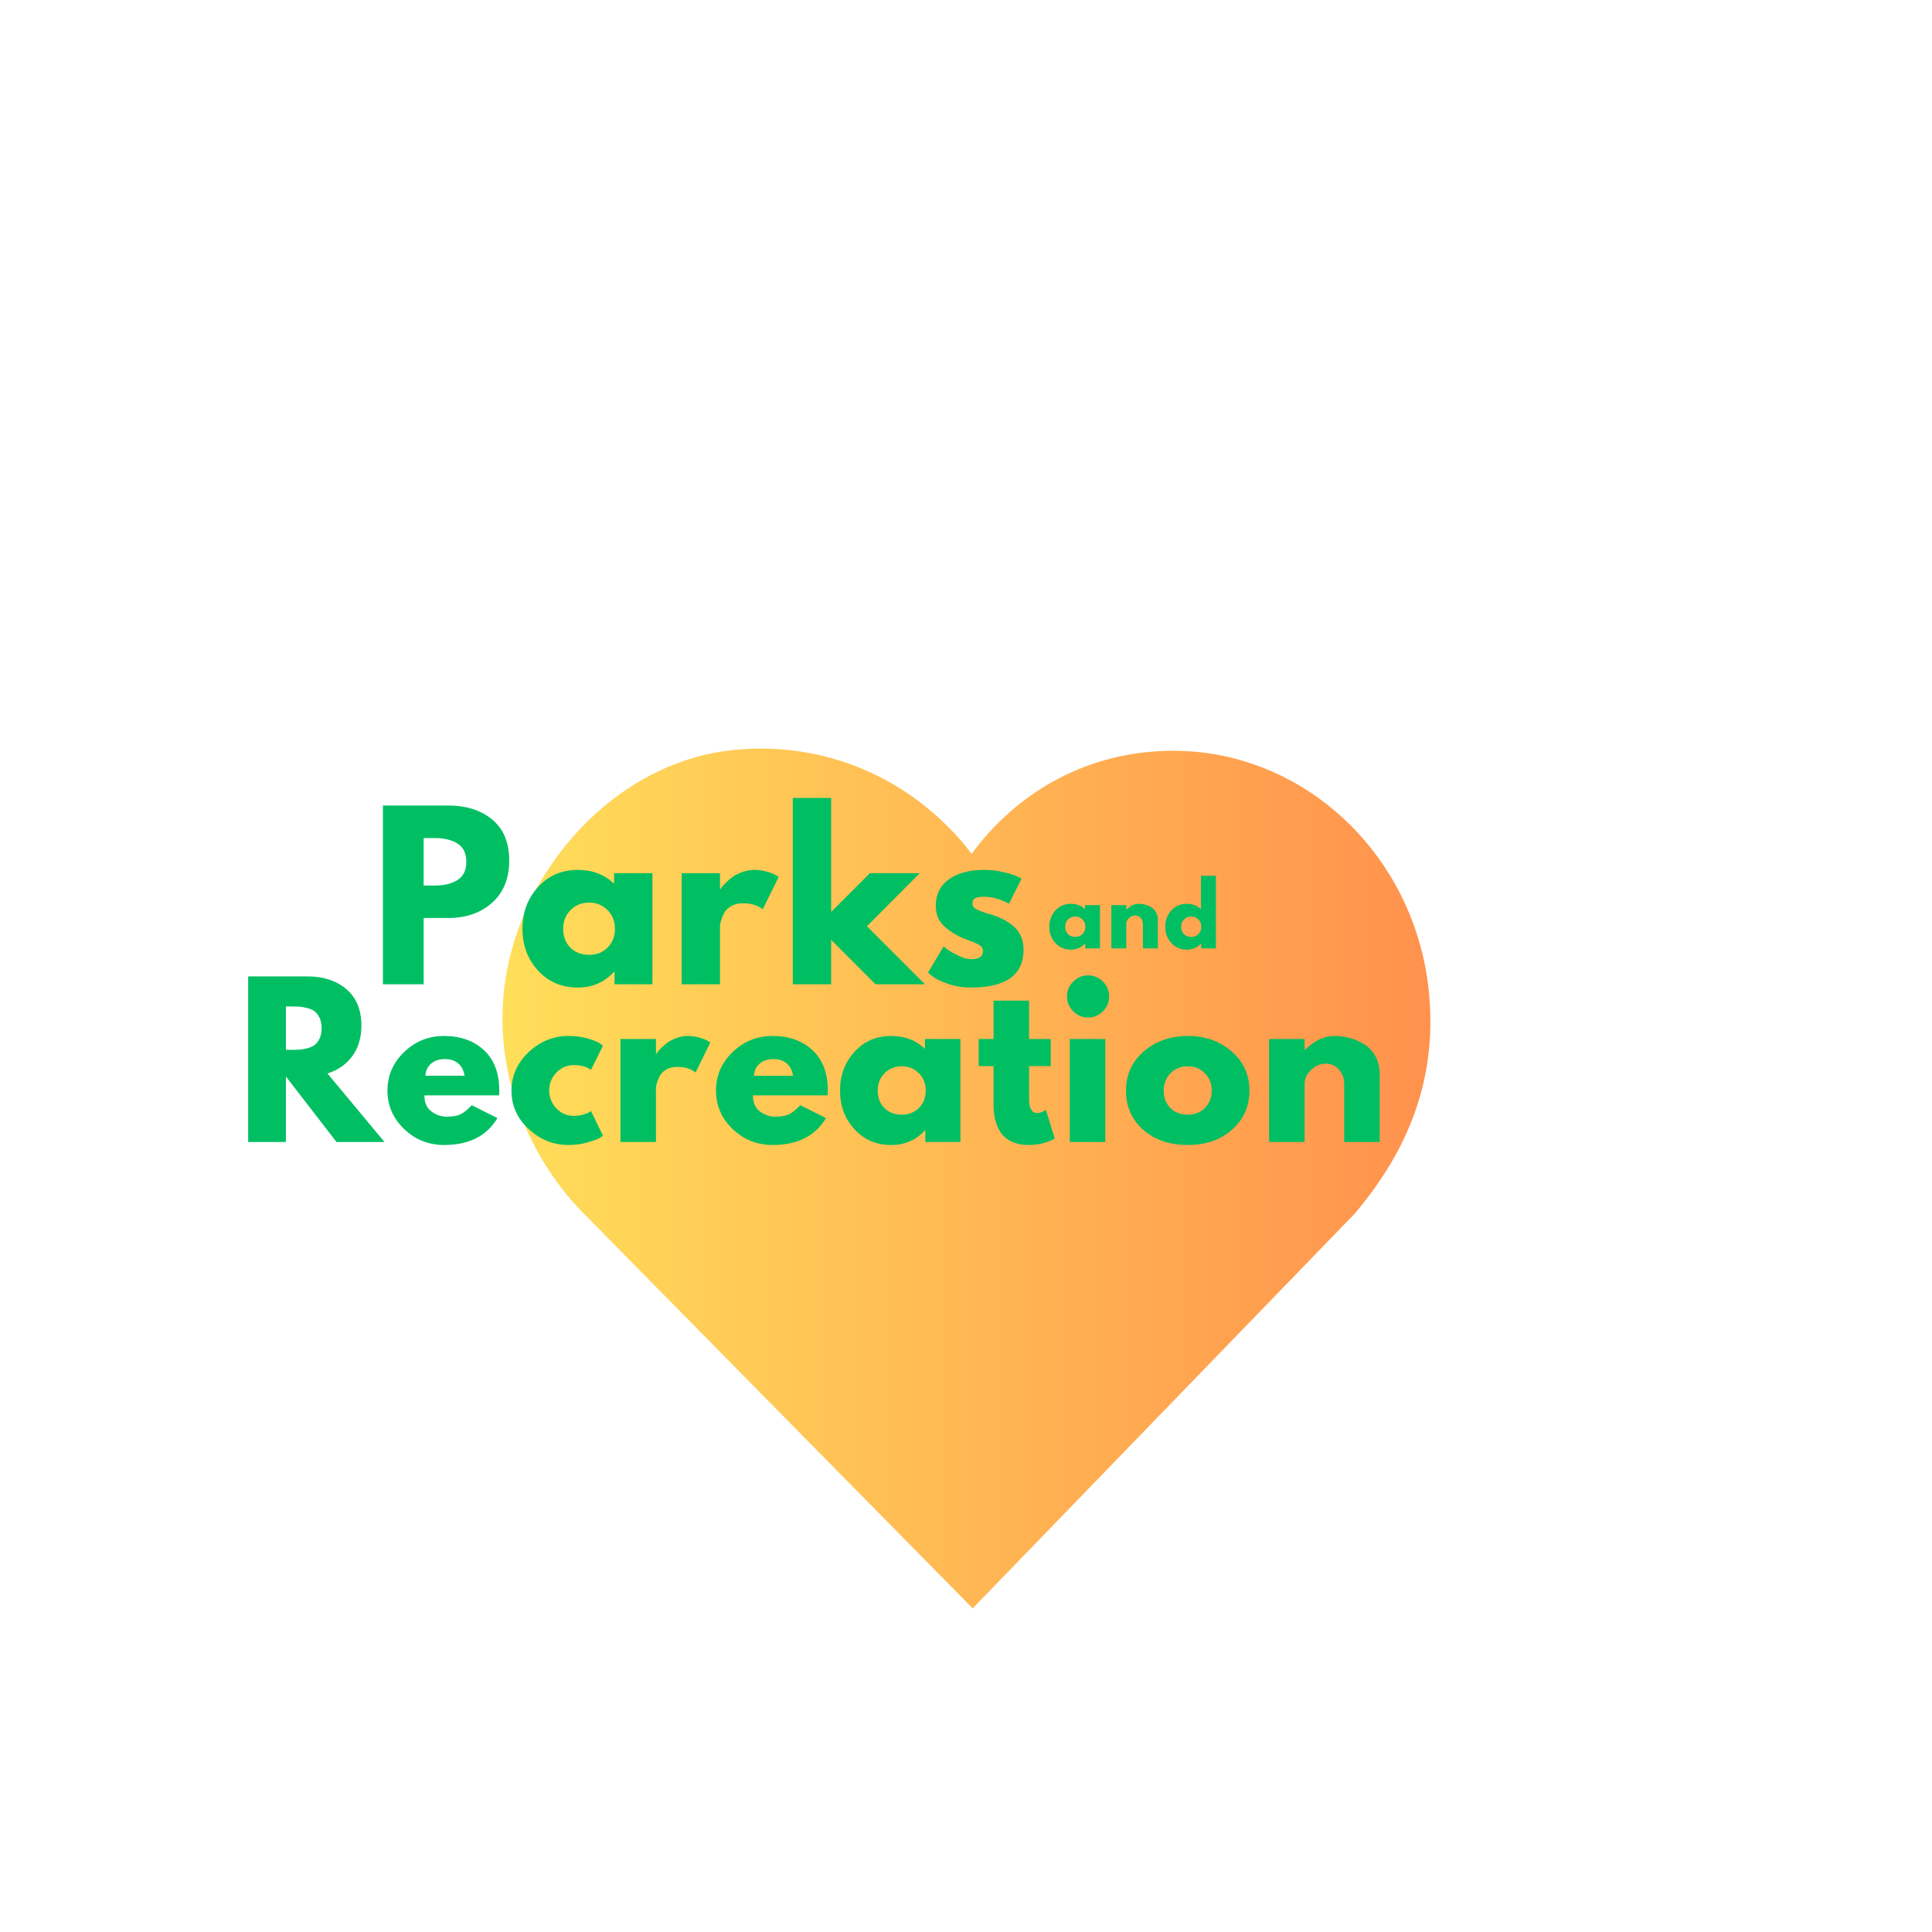
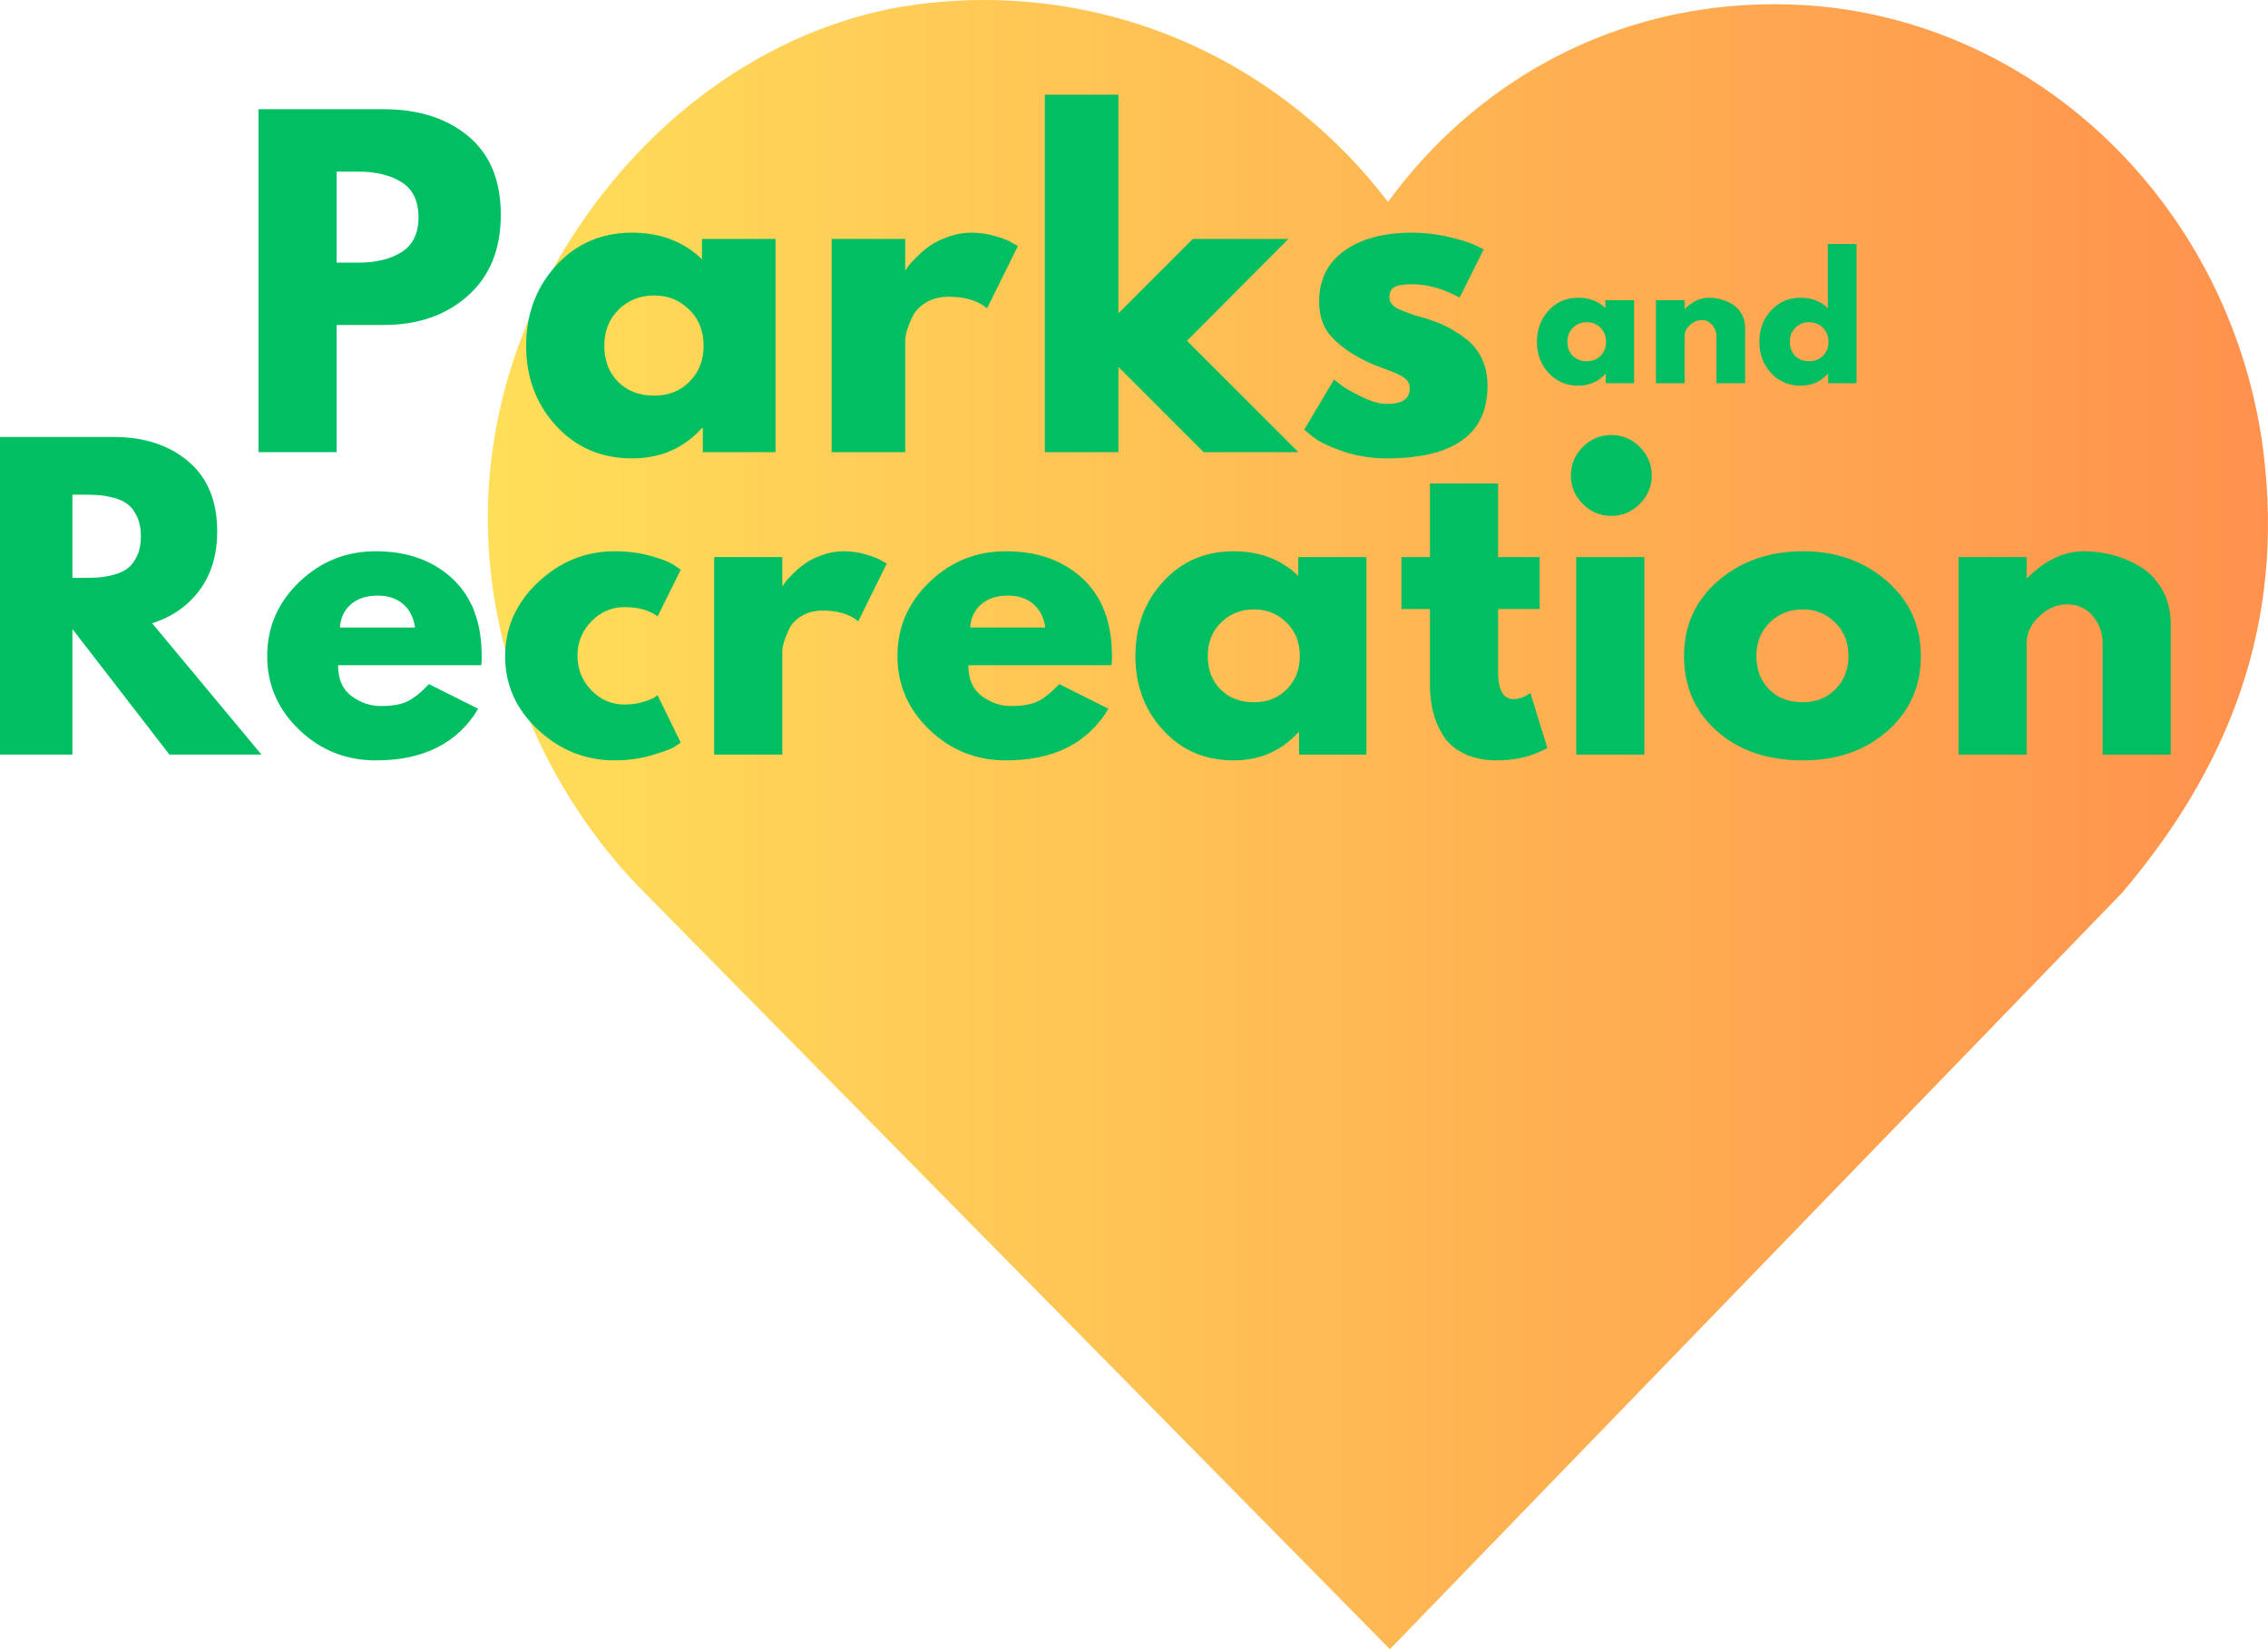
- <svg xmlns="http://www.w3.org/2000/svg" width="1080" zoomAndPan="magnify" viewBox="0 0 810 810" height="1080" preserveAspectRatio="xMidYMid meet" version="1.0">
+ <svg xmlns="http://www.w3.org/2000/svg" zoomAndPan="magnify" preserveAspectRatio="xMidYMid meet" version="1.0" viewBox="104.05 313.85 495.65 360.46">
  <defs>
    <g />
-     <clipPath id="58702a851e">
+     <clipPath id="9c718260f8">
      <path d="M 210.656 313.848 L 599.688 313.848 L 599.688 674.312 L 210.656 674.312 Z M 210.656 313.848 " clip-rule="nonzero" />
    </clipPath>
-     <clipPath id="6a0d6136f7">
+     <clipPath id="abb3ddf0cd">
      <path d="M 225.66 371.242 C 195.078 426.301 216.328 479.891 244.293 508.332 L 407.801 674.312 L 567.863 508.926 C 593.871 478.328 603.59 445.875 598.305 409.734 C 590.656 359.742 551.719 320.957 503.621 315.418 C 474.121 312.238 445.621 320.891 423.379 340.445 C 417.395 345.707 412.043 351.59 407.379 357.984 C 401.848 350.703 395.359 344.043 388.023 338.145 C 362.445 317.578 329.891 309.895 298.617 315.762 C 268.996 321.816 242.414 342.031 225.66 371.242 Z M 225.66 371.242 " clip-rule="nonzero" />
    </clipPath>
-     <linearGradient x1="0.316" gradientTransform="matrix(1.40881, 0.000000000000000175, -0.000000000000000175, 1.40881, 210.2121, 313.6561)" y1="128.069" x2="276.458" gradientUnits="userSpaceOnUse" y2="128.069" id="4258d648b0">
+     <linearGradient x1="0.316" gradientTransform="matrix(1.40881, 0.000000000000000175, -0.000000000000000175, 1.40881, 210.2121, 313.6561)" y1="128.069" x2="276.458" gradientUnits="userSpaceOnUse" y2="128.069" id="288de5191d">
      <stop stop-opacity="1" stop-color="rgb(100%, 87.099%, 34.9%)" offset="0" />
      <stop stop-opacity="1" stop-color="rgb(100%, 86.981%, 34.882%)" offset="0.008" />
      <stop stop-opacity="1" stop-color="rgb(100%, 86.745%, 34.843%)" offset="0.016" />
      <stop stop-opacity="1" stop-color="rgb(100%, 86.508%, 34.807%)" offset="0.023" />
      <stop stop-opacity="1" stop-color="rgb(100%, 86.273%, 34.77%)" offset="0.031" />
      <stop stop-opacity="1" stop-color="rgb(100%, 86.037%, 34.734%)" offset="0.039" />
      <stop stop-opacity="1" stop-color="rgb(100%, 85.802%, 34.697%)" offset="0.047" />
      <stop stop-opacity="1" stop-color="rgb(100%, 85.565%, 34.66%)" offset="0.055" />
      <stop stop-opacity="1" stop-color="rgb(100%, 85.329%, 34.624%)" offset="0.062" />
      <stop stop-opacity="1" stop-color="rgb(100%, 85.094%, 34.587%)" offset="0.07" />
      <stop stop-opacity="1" stop-color="rgb(100%, 84.857%, 34.55%)" offset="0.078" />
      <stop stop-opacity="1" stop-color="rgb(100%, 84.621%, 34.514%)" offset="0.086" />
      <stop stop-opacity="1" stop-color="rgb(100%, 84.386%, 34.477%)" offset="0.094" />
      <stop stop-opacity="1" stop-color="rgb(100%, 84.149%, 34.441%)" offset="0.102" />
      <stop stop-opacity="1" stop-color="rgb(100%, 83.914%, 34.404%)" offset="0.109" />
      <stop stop-opacity="1" stop-color="rgb(100%, 83.678%, 34.367%)" offset="0.117" />
      <stop stop-opacity="1" stop-color="rgb(100%, 83.441%, 34.331%)" offset="0.125" />
      <stop stop-opacity="1" stop-color="rgb(100%, 83.206%, 34.293%)" offset="0.133" />
      <stop stop-opacity="1" stop-color="rgb(100%, 82.97%, 34.256%)" offset="0.141" />
      <stop stop-opacity="1" stop-color="rgb(100%, 82.735%, 34.219%)" offset="0.148" />
      <stop stop-opacity="1" stop-color="rgb(100%, 82.498%, 34.183%)" offset="0.156" />
      <stop stop-opacity="1" stop-color="rgb(100%, 82.262%, 34.146%)" offset="0.164" />
      <stop stop-opacity="1" stop-color="rgb(100%, 82.027%, 34.109%)" offset="0.172" />
      <stop stop-opacity="1" stop-color="rgb(100%, 81.79%, 34.073%)" offset="0.18" />
      <stop stop-opacity="1" stop-color="rgb(100%, 81.554%, 34.036%)" offset="0.188" />
      <stop stop-opacity="1" stop-color="rgb(100%, 81.319%, 34%)" offset="0.195" />
      <stop stop-opacity="1" stop-color="rgb(100%, 81.082%, 33.963%)" offset="0.203" />
      <stop stop-opacity="1" stop-color="rgb(100%, 80.847%, 33.926%)" offset="0.211" />
      <stop stop-opacity="1" stop-color="rgb(100%, 80.611%, 33.89%)" offset="0.219" />
      <stop stop-opacity="1" stop-color="rgb(100%, 80.374%, 33.853%)" offset="0.227" />
      <stop stop-opacity="1" stop-color="rgb(100%, 80.139%, 33.817%)" offset="0.234" />
      <stop stop-opacity="1" stop-color="rgb(100%, 79.903%, 33.78%)" offset="0.242" />
      <stop stop-opacity="1" stop-color="rgb(100%, 79.666%, 33.743%)" offset="0.25" />
      <stop stop-opacity="1" stop-color="rgb(100%, 79.431%, 33.705%)" offset="0.258" />
      <stop stop-opacity="1" stop-color="rgb(100%, 79.195%, 33.669%)" offset="0.266" />
      <stop stop-opacity="1" stop-color="rgb(100%, 78.96%, 33.632%)" offset="0.273" />
      <stop stop-opacity="1" stop-color="rgb(100%, 78.723%, 33.595%)" offset="0.281" />
      <stop stop-opacity="1" stop-color="rgb(100%, 78.487%, 33.559%)" offset="0.289" />
      <stop stop-opacity="1" stop-color="rgb(100%, 78.252%, 33.522%)" offset="0.297" />
      <stop stop-opacity="1" stop-color="rgb(100%, 78.015%, 33.485%)" offset="0.305" />
      <stop stop-opacity="1" stop-color="rgb(100%, 77.779%, 33.449%)" offset="0.312" />
      <stop stop-opacity="1" stop-color="rgb(100%, 77.544%, 33.412%)" offset="0.32" />
      <stop stop-opacity="1" stop-color="rgb(100%, 77.307%, 33.376%)" offset="0.328" />
      <stop stop-opacity="1" stop-color="rgb(100%, 77.072%, 33.339%)" offset="0.336" />
      <stop stop-opacity="1" stop-color="rgb(100%, 76.836%, 33.302%)" offset="0.344" />
      <stop stop-opacity="1" stop-color="rgb(100%, 76.599%, 33.266%)" offset="0.352" />
      <stop stop-opacity="1" stop-color="rgb(100%, 76.364%, 33.229%)" offset="0.359" />
      <stop stop-opacity="1" stop-color="rgb(100%, 76.128%, 33.192%)" offset="0.367" />
      <stop stop-opacity="1" stop-color="rgb(100%, 75.891%, 33.154%)" offset="0.375" />
      <stop stop-opacity="1" stop-color="rgb(100%, 75.656%, 33.118%)" offset="0.383" />
      <stop stop-opacity="1" stop-color="rgb(100%, 75.42%, 33.081%)" offset="0.391" />
      <stop stop-opacity="1" stop-color="rgb(100%, 75.185%, 33.044%)" offset="0.398" />
      <stop stop-opacity="1" stop-color="rgb(100%, 74.948%, 33.008%)" offset="0.406" />
      <stop stop-opacity="1" stop-color="rgb(100%, 74.712%, 32.971%)" offset="0.414" />
      <stop stop-opacity="1" stop-color="rgb(100%, 74.477%, 32.935%)" offset="0.422" />
      <stop stop-opacity="1" stop-color="rgb(100%, 74.24%, 32.898%)" offset="0.43" />
      <stop stop-opacity="1" stop-color="rgb(100%, 74.004%, 32.861%)" offset="0.438" />
      <stop stop-opacity="1" stop-color="rgb(100%, 73.769%, 32.825%)" offset="0.445" />
      <stop stop-opacity="1" stop-color="rgb(100%, 73.532%, 32.788%)" offset="0.453" />
      <stop stop-opacity="1" stop-color="rgb(100%, 73.297%, 32.751%)" offset="0.461" />
      <stop stop-opacity="1" stop-color="rgb(100%, 73.061%, 32.715%)" offset="0.469" />
      <stop stop-opacity="1" stop-color="rgb(100%, 72.824%, 32.678%)" offset="0.477" />
      <stop stop-opacity="1" stop-color="rgb(100%, 72.589%, 32.642%)" offset="0.484" />
      <stop stop-opacity="1" stop-color="rgb(100%, 72.353%, 32.605%)" offset="0.492" />
      <stop stop-opacity="1" stop-color="rgb(100%, 72.116%, 32.567%)" offset="0.5" />
      <stop stop-opacity="1" stop-color="rgb(100%, 71.881%, 32.53%)" offset="0.508" />
      <stop stop-opacity="1" stop-color="rgb(100%, 71.645%, 32.494%)" offset="0.516" />
      <stop stop-opacity="1" stop-color="rgb(100%, 71.41%, 32.457%)" offset="0.523" />
      <stop stop-opacity="1" stop-color="rgb(100%, 71.173%, 32.42%)" offset="0.531" />
      <stop stop-opacity="1" stop-color="rgb(100%, 70.937%, 32.384%)" offset="0.539" />
      <stop stop-opacity="1" stop-color="rgb(100%, 70.702%, 32.347%)" offset="0.547" />
      <stop stop-opacity="1" stop-color="rgb(100%, 70.465%, 32.31%)" offset="0.555" />
      <stop stop-opacity="1" stop-color="rgb(100%, 70.229%, 32.274%)" offset="0.562" />
      <stop stop-opacity="1" stop-color="rgb(100%, 69.994%, 32.237%)" offset="0.57" />
      <stop stop-opacity="1" stop-color="rgb(100%, 69.757%, 32.201%)" offset="0.578" />
      <stop stop-opacity="1" stop-color="rgb(100%, 69.522%, 32.164%)" offset="0.586" />
      <stop stop-opacity="1" stop-color="rgb(100%, 69.286%, 32.127%)" offset="0.594" />
      <stop stop-opacity="1" stop-color="rgb(100%, 69.049%, 32.091%)" offset="0.602" />
      <stop stop-opacity="1" stop-color="rgb(100%, 68.814%, 32.054%)" offset="0.609" />
      <stop stop-opacity="1" stop-color="rgb(100%, 68.578%, 32.018%)" offset="0.617" />
      <stop stop-opacity="1" stop-color="rgb(100%, 68.341%, 31.979%)" offset="0.625" />
      <stop stop-opacity="1" stop-color="rgb(100%, 68.106%, 31.943%)" offset="0.633" />
      <stop stop-opacity="1" stop-color="rgb(100%, 67.87%, 31.906%)" offset="0.641" />
      <stop stop-opacity="1" stop-color="rgb(100%, 67.635%, 31.87%)" offset="0.648" />
      <stop stop-opacity="1" stop-color="rgb(100%, 67.398%, 31.833%)" offset="0.656" />
      <stop stop-opacity="1" stop-color="rgb(100%, 67.162%, 31.796%)" offset="0.664" />
      <stop stop-opacity="1" stop-color="rgb(100%, 66.927%, 31.76%)" offset="0.672" />
      <stop stop-opacity="1" stop-color="rgb(100%, 66.69%, 31.723%)" offset="0.68" />
      <stop stop-opacity="1" stop-color="rgb(100%, 66.454%, 31.686%)" offset="0.688" />
      <stop stop-opacity="1" stop-color="rgb(100%, 66.219%, 31.65%)" offset="0.695" />
      <stop stop-opacity="1" stop-color="rgb(100%, 65.982%, 31.613%)" offset="0.703" />
      <stop stop-opacity="1" stop-color="rgb(100%, 65.747%, 31.577%)" offset="0.711" />
      <stop stop-opacity="1" stop-color="rgb(100%, 65.511%, 31.54%)" offset="0.719" />
      <stop stop-opacity="1" stop-color="rgb(100%, 65.274%, 31.503%)" offset="0.727" />
      <stop stop-opacity="1" stop-color="rgb(100%, 65.039%, 31.467%)" offset="0.734" />
      <stop stop-opacity="1" stop-color="rgb(100%, 64.803%, 31.429%)" offset="0.742" />
      <stop stop-opacity="1" stop-color="rgb(100%, 64.566%, 31.392%)" offset="0.75" />
      <stop stop-opacity="1" stop-color="rgb(100%, 64.331%, 31.355%)" offset="0.758" />
      <stop stop-opacity="1" stop-color="rgb(100%, 64.095%, 31.319%)" offset="0.766" />
      <stop stop-opacity="1" stop-color="rgb(100%, 63.86%, 31.282%)" offset="0.773" />
      <stop stop-opacity="1" stop-color="rgb(100%, 63.623%, 31.245%)" offset="0.781" />
      <stop stop-opacity="1" stop-color="rgb(100%, 63.387%, 31.209%)" offset="0.789" />
      <stop stop-opacity="1" stop-color="rgb(100%, 63.152%, 31.172%)" offset="0.797" />
      <stop stop-opacity="1" stop-color="rgb(100%, 62.915%, 31.136%)" offset="0.805" />
      <stop stop-opacity="1" stop-color="rgb(100%, 62.679%, 31.099%)" offset="0.812" />
      <stop stop-opacity="1" stop-color="rgb(100%, 62.444%, 31.062%)" offset="0.82" />
      <stop stop-opacity="1" stop-color="rgb(100%, 62.207%, 31.026%)" offset="0.828" />
      <stop stop-opacity="1" stop-color="rgb(100%, 61.972%, 30.989%)" offset="0.836" />
      <stop stop-opacity="1" stop-color="rgb(100%, 61.736%, 30.952%)" offset="0.844" />
      <stop stop-opacity="1" stop-color="rgb(100%, 61.499%, 30.916%)" offset="0.852" />
      <stop stop-opacity="1" stop-color="rgb(100%, 61.264%, 30.879%)" offset="0.859" />
      <stop stop-opacity="1" stop-color="rgb(100%, 61.028%, 30.841%)" offset="0.867" />
      <stop stop-opacity="1" stop-color="rgb(100%, 60.791%, 30.804%)" offset="0.875" />
      <stop stop-opacity="1" stop-color="rgb(100%, 60.556%, 30.768%)" offset="0.883" />
      <stop stop-opacity="1" stop-color="rgb(100%, 60.32%, 30.731%)" offset="0.891" />
      <stop stop-opacity="1" stop-color="rgb(100%, 60.085%, 30.695%)" offset="0.898" />
      <stop stop-opacity="1" stop-color="rgb(100%, 59.848%, 30.658%)" offset="0.906" />
      <stop stop-opacity="1" stop-color="rgb(100%, 59.612%, 30.621%)" offset="0.914" />
      <stop stop-opacity="1" stop-color="rgb(100%, 59.377%, 30.585%)" offset="0.922" />
      <stop stop-opacity="1" stop-color="rgb(100%, 59.14%, 30.548%)" offset="0.93" />
      <stop stop-opacity="1" stop-color="rgb(100%, 58.904%, 30.511%)" offset="0.938" />
      <stop stop-opacity="1" stop-color="rgb(100%, 58.669%, 30.475%)" offset="0.945" />
      <stop stop-opacity="1" stop-color="rgb(100%, 58.432%, 30.438%)" offset="0.953" />
      <stop stop-opacity="1" stop-color="rgb(100%, 58.197%, 30.402%)" offset="0.961" />
      <stop stop-opacity="1" stop-color="rgb(100%, 57.961%, 30.365%)" offset="0.969" />
      <stop stop-opacity="1" stop-color="rgb(100%, 57.724%, 30.328%)" offset="0.977" />
      <stop stop-opacity="1" stop-color="rgb(100%, 57.489%, 30.292%)" offset="0.984" />
      <stop stop-opacity="1" stop-color="rgb(100%, 57.253%, 30.254%)" offset="0.992" />
      <stop stop-opacity="1" stop-color="rgb(100%, 57.016%, 30.217%)" offset="1" />
    </linearGradient>
  </defs>
-   <g clip-path="url(#58702a851e)">
-     <g clip-path="url(#6a0d6136f7)">
-       <path fill="url(#4258d648b0)" d="M 210.656 313.848 L 210.656 674.312 L 599.688 674.312 L 599.688 313.848 Z M 210.656 313.848 " fill-rule="nonzero" />
+   <g clip-path="url(#9c718260f8)">
+     <g clip-path="url(#abb3ddf0cd)">
+       <path fill="url(#288de5191d)" d="M 210.656 313.848 L 210.656 674.312 L 599.688 674.312 L 599.688 313.848 Z M 210.656 313.848 " fill-rule="nonzero" />
    </g>
  </g>
  <g fill="#00bf63" fill-opacity="1">
    <g transform="translate(155.0882, 412.6766)">
      <g>
        <path d="M 5.453 -74.953 L 32.797 -74.953 C 40.422 -74.953 46.594 -72.984 51.312 -69.047 C 56.039 -65.109 58.406 -59.383 58.406 -51.875 C 58.406 -44.363 56.016 -38.473 51.234 -34.203 C 46.453 -29.93 40.305 -27.797 32.797 -27.797 L 22.531 -27.797 L 22.531 0 L 5.453 0 Z M 22.531 -41.422 L 27.344 -41.422 C 31.156 -41.422 34.285 -42.191 36.734 -43.734 C 39.191 -45.285 40.422 -47.816 40.422 -51.328 C 40.422 -54.898 39.191 -57.457 36.734 -59 C 34.285 -60.539 31.156 -61.312 27.344 -61.312 L 22.531 -61.312 Z M 22.531 -41.422 " />
      </g>
    </g>
  </g>
  <g fill="#00bf63" fill-opacity="1">
    <g transform="translate(216.9435, 412.6766)">
      <g>
        <path d="M 8.625 -5.766 C 4.27 -10.523 2.094 -16.352 2.094 -23.25 C 2.094 -30.156 4.27 -36 8.625 -40.781 C 12.988 -45.57 18.531 -47.969 25.25 -47.969 C 31.426 -47.969 36.516 -46.031 40.516 -42.156 L 40.516 -46.609 L 56.594 -46.609 L 56.594 0 L 40.703 0 L 40.703 -5.266 L 40.516 -5.266 C 36.516 -0.848 31.426 1.359 25.25 1.359 C 18.531 1.359 12.988 -1.016 8.625 -5.766 Z M 22.297 -31.156 C 20.211 -29.102 19.172 -26.469 19.172 -23.25 C 19.172 -20.039 20.164 -17.422 22.156 -15.391 C 24.156 -13.367 26.789 -12.359 30.062 -12.359 C 33.219 -12.359 35.805 -13.383 37.828 -15.438 C 39.859 -17.5 40.875 -20.102 40.875 -23.25 C 40.875 -26.469 39.828 -29.102 37.734 -31.156 C 35.648 -33.219 33.094 -34.25 30.062 -34.25 C 26.977 -34.25 24.391 -33.219 22.297 -31.156 Z M 22.297 -31.156 " />
      </g>
    </g>
  </g>
  <g fill="#00bf63" fill-opacity="1">
    <g transform="translate(280.3429, 412.6766)">
      <g>
        <path d="M 5.453 0 L 5.453 -46.609 L 21.531 -46.609 L 21.531 -39.875 L 21.719 -39.875 C 21.832 -40.125 22.023 -40.426 22.297 -40.781 C 22.566 -41.145 23.156 -41.781 24.062 -42.688 C 24.977 -43.602 25.953 -44.422 26.984 -45.141 C 28.016 -45.867 29.348 -46.52 30.984 -47.094 C 32.617 -47.676 34.281 -47.969 35.969 -47.969 C 37.727 -47.969 39.457 -47.723 41.156 -47.234 C 42.852 -46.754 44.094 -46.27 44.875 -45.781 L 46.156 -45.062 L 39.422 -31.438 C 37.422 -33.125 34.633 -33.969 31.062 -33.969 C 29.125 -33.969 27.457 -33.547 26.062 -32.703 C 24.676 -31.859 23.691 -30.828 23.109 -29.609 C 22.535 -28.398 22.129 -27.367 21.891 -26.516 C 21.648 -25.672 21.531 -25.008 21.531 -24.531 L 21.531 0 Z M 5.453 0 " />
      </g>
    </g>
  </g>
  <g fill="#00bf63" fill-opacity="1">
    <g transform="translate(326.9388, 412.6766)">
      <g>
        <path d="M 58.688 -46.609 L 36.516 -24.344 L 60.859 0 L 40.156 0 L 21.531 -18.625 L 21.531 0 L 5.453 0 L 5.453 -78.125 L 21.531 -78.125 L 21.531 -30.344 L 37.797 -46.609 Z M 58.688 -46.609 " />
      </g>
    </g>
  </g>
  <g fill="#00bf63" fill-opacity="1">
    <g transform="translate(386.9776, 412.6766)">
      <g>
        <path d="M 25.703 -47.969 C 28.367 -47.969 31.004 -47.664 33.609 -47.062 C 36.211 -46.457 38.148 -45.848 39.422 -45.234 L 41.328 -44.328 L 36.062 -33.797 C 32.426 -35.734 28.973 -36.703 25.703 -36.703 C 23.891 -36.703 22.602 -36.504 21.844 -36.109 C 21.094 -35.711 20.719 -34.973 20.719 -33.891 C 20.719 -33.641 20.742 -33.395 20.797 -33.156 C 20.859 -32.914 20.977 -32.688 21.156 -32.469 C 21.344 -32.258 21.508 -32.078 21.656 -31.922 C 21.812 -31.773 22.07 -31.609 22.438 -31.422 C 22.801 -31.242 23.086 -31.109 23.297 -31.016 C 23.516 -30.93 23.863 -30.797 24.344 -30.609 C 24.832 -30.43 25.195 -30.297 25.438 -30.203 C 25.676 -30.109 26.082 -29.973 26.656 -29.797 C 27.238 -29.617 27.68 -29.5 27.984 -29.438 C 29.859 -28.883 31.488 -28.273 32.875 -27.609 C 34.27 -26.953 35.738 -26.047 37.281 -24.891 C 38.832 -23.742 40.031 -22.289 40.875 -20.531 C 41.727 -18.77 42.156 -16.77 42.156 -14.531 C 42.156 -3.938 34.797 1.359 20.078 1.359 C 16.742 1.359 13.578 0.848 10.578 -0.172 C 7.586 -1.203 5.426 -2.234 4.094 -3.266 L 2.094 -4.906 L 8.625 -15.891 C 9.113 -15.473 9.75 -14.973 10.531 -14.391 C 11.32 -13.816 12.742 -13.031 14.797 -12.031 C 16.859 -11.031 18.648 -10.531 20.172 -10.531 C 23.492 -10.531 25.156 -11.656 25.156 -13.906 C 25.156 -14.926 24.734 -15.723 23.891 -16.297 C 23.047 -16.879 21.609 -17.531 19.578 -18.25 C 17.547 -18.977 15.957 -19.648 14.812 -20.266 C 11.906 -21.773 9.602 -23.484 7.906 -25.391 C 6.207 -27.297 5.359 -29.82 5.359 -32.969 C 5.359 -37.695 7.191 -41.379 10.859 -44.016 C 14.523 -46.648 19.473 -47.969 25.703 -47.969 Z M 25.703 -47.969 " />
      </g>
    </g>
  </g>
  <g fill="#00bf63" fill-opacity="1">
    <g transform="translate(433.0346, 412.6766)">
      <g />
    </g>
  </g>
  <g fill="#00bf63" fill-opacity="1">
    <g transform="translate(98.99922, 478.7761)">
      <g>
        <path d="M 5.047 -69.422 L 29.875 -69.422 C 36.551 -69.422 41.992 -67.641 46.203 -64.078 C 50.41 -60.516 52.516 -55.426 52.516 -48.812 C 52.516 -43.707 51.238 -39.426 48.688 -35.969 C 46.133 -32.52 42.672 -30.098 38.297 -28.703 L 62.188 0 L 42.078 0 L 20.875 -27.438 L 20.875 0 L 5.047 0 Z M 20.875 -38.625 L 22.719 -38.625 C 24.176 -38.625 25.41 -38.648 26.422 -38.703 C 27.43 -38.766 28.582 -38.961 29.875 -39.297 C 31.164 -39.641 32.203 -40.117 32.984 -40.734 C 33.773 -41.348 34.445 -42.242 35 -43.422 C 35.562 -44.598 35.844 -46.023 35.844 -47.703 C 35.844 -49.391 35.562 -50.82 35 -52 C 34.445 -53.188 33.773 -54.086 32.984 -54.703 C 32.203 -55.316 31.164 -55.789 29.875 -56.125 C 28.582 -56.469 27.43 -56.664 26.422 -56.719 C 25.41 -56.781 24.176 -56.812 22.719 -56.812 L 20.875 -56.812 Z M 20.875 -38.625 " />
      </g>
    </g>
  </g>
  <g fill="#00bf63" fill-opacity="1">
    <g transform="translate(160.506, 478.7761)">
      <g>
        <path d="M 48.719 -19.531 L 17.422 -19.531 C 17.422 -16.5 18.398 -14.254 20.359 -12.797 C 22.328 -11.336 24.461 -10.609 26.766 -10.609 C 29.172 -10.609 31.078 -10.93 32.484 -11.578 C 33.891 -12.223 35.488 -13.5 37.281 -15.406 L 48.047 -10.016 C 43.566 -2.492 36.109 1.266 25.672 1.266 C 19.16 1.266 13.578 -0.961 8.922 -5.422 C 4.266 -9.891 1.938 -15.266 1.938 -21.547 C 1.938 -27.828 4.266 -33.211 8.922 -37.703 C 13.578 -42.191 19.16 -44.438 25.672 -44.438 C 32.516 -44.438 38.082 -42.457 42.375 -38.5 C 46.664 -34.539 48.812 -28.891 48.812 -21.547 C 48.812 -20.535 48.781 -19.863 48.719 -19.531 Z M 17.844 -27.766 L 34.25 -27.766 C 33.914 -30.016 33.031 -31.738 31.594 -32.938 C 30.164 -34.145 28.332 -34.75 26.094 -34.75 C 23.625 -34.75 21.66 -34.102 20.203 -32.812 C 18.742 -31.531 17.957 -29.848 17.844 -27.766 Z M 17.844 -27.766 " />
      </g>
    </g>
  </g>
  <g fill="#00bf63" fill-opacity="1">
    <g transform="translate(212.5048, 478.7761)">
      <g>
        <path d="M 28.031 -32.234 C 25.219 -32.234 22.801 -31.191 20.781 -29.109 C 18.758 -27.035 17.75 -24.539 17.75 -21.625 C 17.75 -18.656 18.758 -16.129 20.781 -14.047 C 22.801 -11.973 25.219 -10.938 28.031 -10.938 C 29.375 -10.938 30.645 -11.102 31.844 -11.438 C 33.051 -11.781 33.938 -12.117 34.5 -12.453 L 35.266 -12.953 L 40.312 -2.609 C 39.914 -2.328 39.367 -1.973 38.672 -1.547 C 37.973 -1.129 36.375 -0.555 33.875 0.172 C 31.375 0.898 28.695 1.266 25.844 1.266 C 19.5 1.266 13.926 -0.961 9.125 -5.422 C 4.332 -9.891 1.938 -15.234 1.938 -21.453 C 1.938 -27.742 4.332 -33.145 9.125 -37.656 C 13.926 -42.176 19.5 -44.438 25.844 -44.438 C 28.695 -44.438 31.328 -44.098 33.734 -43.422 C 36.148 -42.754 37.863 -42.082 38.875 -41.406 L 40.312 -40.391 L 35.266 -30.219 C 33.41 -31.562 31 -32.234 28.031 -32.234 Z M 28.031 -32.234 " />
      </g>
    </g>
  </g>
  <g fill="#00bf63" fill-opacity="1">
    <g transform="translate(255.08, 478.7761)">
      <g>
        <path d="M 5.047 0 L 5.047 -43.172 L 19.938 -43.172 L 19.938 -36.938 L 20.109 -36.938 C 20.223 -37.164 20.406 -37.445 20.656 -37.781 C 20.914 -38.125 21.461 -38.711 22.297 -39.547 C 23.141 -40.391 24.035 -41.145 24.984 -41.812 C 25.941 -42.488 27.176 -43.094 28.688 -43.625 C 30.207 -44.164 31.754 -44.438 33.328 -44.438 C 34.953 -44.438 36.551 -44.211 38.125 -43.766 C 39.695 -43.316 40.848 -42.867 41.578 -42.422 L 42.75 -41.734 L 36.531 -29.125 C 34.676 -30.688 32.094 -31.469 28.781 -31.469 C 26.988 -31.469 25.445 -31.078 24.156 -30.297 C 22.863 -29.516 21.953 -28.562 21.422 -27.438 C 20.891 -26.312 20.508 -25.352 20.281 -24.562 C 20.051 -23.781 19.938 -23.164 19.938 -22.719 L 19.938 0 Z M 5.047 0 " />
      </g>
    </g>
  </g>
  <g fill="#00bf63" fill-opacity="1">
    <g transform="translate(298.2442, 478.7761)">
      <g>
        <path d="M 48.719 -19.531 L 17.422 -19.531 C 17.422 -16.5 18.398 -14.254 20.359 -12.797 C 22.328 -11.336 24.461 -10.609 26.766 -10.609 C 29.172 -10.609 31.078 -10.93 32.484 -11.578 C 33.891 -12.223 35.488 -13.5 37.281 -15.406 L 48.047 -10.016 C 43.566 -2.492 36.109 1.266 25.672 1.266 C 19.16 1.266 13.578 -0.961 8.922 -5.422 C 4.266 -9.891 1.938 -15.266 1.938 -21.547 C 1.938 -27.828 4.266 -33.211 8.922 -37.703 C 13.578 -42.191 19.16 -44.438 25.672 -44.438 C 32.516 -44.438 38.082 -42.457 42.375 -38.5 C 46.664 -34.539 48.812 -28.891 48.812 -21.547 C 48.812 -20.535 48.781 -19.863 48.719 -19.531 Z M 17.844 -27.766 L 34.25 -27.766 C 33.914 -30.016 33.031 -31.738 31.594 -32.938 C 30.164 -34.145 28.332 -34.75 26.094 -34.75 C 23.625 -34.75 21.66 -34.102 20.203 -32.812 C 18.742 -31.531 17.957 -29.848 17.844 -27.766 Z M 17.844 -27.766 " />
      </g>
    </g>
  </g>
  <g fill="#00bf63" fill-opacity="1">
    <g transform="translate(350.243, 478.7761)">
      <g>
        <path d="M 7.984 -5.344 C 3.953 -9.75 1.938 -15.148 1.938 -21.547 C 1.938 -27.941 3.953 -33.352 7.984 -37.781 C 12.023 -42.219 17.16 -44.438 23.391 -44.438 C 29.117 -44.438 33.832 -42.641 37.531 -39.047 L 37.531 -43.172 L 52.422 -43.172 L 52.422 0 L 37.703 0 L 37.703 -4.875 L 37.531 -4.875 C 33.832 -0.781 29.117 1.266 23.391 1.266 C 17.16 1.266 12.023 -0.938 7.984 -5.344 Z M 20.656 -28.859 C 18.719 -26.953 17.75 -24.508 17.75 -21.531 C 17.75 -18.562 18.676 -16.133 20.531 -14.25 C 22.383 -12.375 24.828 -11.438 27.859 -11.438 C 30.773 -11.438 33.172 -12.391 35.047 -14.297 C 36.93 -16.211 37.875 -18.629 37.875 -21.547 C 37.875 -24.516 36.906 -26.953 34.969 -28.859 C 33.031 -30.773 30.66 -31.734 27.859 -31.734 C 24.992 -31.734 22.594 -30.773 20.656 -28.859 Z M 20.656 -28.859 " />
      </g>
    </g>
  </g>
  <g fill="#00bf63" fill-opacity="1">
    <g transform="translate(408.9731, 478.7761)">
      <g>
        <path d="M 7.578 -43.172 L 7.578 -59.25 L 22.469 -59.25 L 22.469 -43.172 L 31.562 -43.172 L 31.562 -31.812 L 22.469 -31.812 L 22.469 -18.094 C 22.469 -14.113 23.594 -12.125 25.844 -12.125 C 26.395 -12.125 26.977 -12.234 27.594 -12.453 C 28.219 -12.68 28.695 -12.906 29.031 -13.125 L 29.531 -13.469 L 33.234 -1.438 C 30.035 0.363 26.391 1.266 22.297 1.266 C 19.492 1.266 17.082 0.773 15.062 -0.203 C 13.039 -1.191 11.508 -2.508 10.469 -4.156 C 9.438 -5.812 8.695 -7.551 8.25 -9.375 C 7.801 -11.207 7.578 -13.16 7.578 -15.234 L 7.578 -31.812 L 1.344 -31.812 L 1.344 -43.172 Z M 7.578 -43.172 " />
      </g>
    </g>
  </g>
  <g fill="#00bf63" fill-opacity="1">
    <g transform="translate(443.4708, 478.7761)">
      <g>
        <path d="M 6.484 -67.234 C 8.223 -68.973 10.297 -69.844 12.703 -69.844 C 15.117 -69.844 17.195 -68.973 18.938 -67.234 C 20.676 -65.492 21.547 -63.414 21.547 -61 C 21.547 -58.594 20.676 -56.52 18.938 -54.781 C 17.195 -53.039 15.117 -52.172 12.703 -52.172 C 10.297 -52.172 8.223 -53.039 6.484 -54.781 C 4.742 -56.52 3.875 -58.594 3.875 -61 C 3.875 -63.414 4.742 -65.492 6.484 -67.234 Z M 5.047 -43.172 L 5.047 0 L 19.938 0 L 19.938 -43.172 Z M 5.047 -43.172 " />
      </g>
    </g>
  </g>
  <g fill="#00bf63" fill-opacity="1">
    <g transform="translate(470.1434, 478.7761)">
      <g>
        <path d="M 9.125 -5.125 C 4.332 -9.395 1.938 -14.867 1.938 -21.547 C 1.938 -28.223 4.43 -33.707 9.422 -38 C 14.422 -42.289 20.594 -44.438 27.938 -44.438 C 35.176 -44.438 41.273 -42.273 46.234 -37.953 C 51.203 -33.629 53.688 -28.156 53.688 -21.531 C 53.688 -14.914 51.258 -9.461 46.406 -5.172 C 41.551 -0.879 35.395 1.266 27.938 1.266 C 20.195 1.266 13.926 -0.863 9.125 -5.125 Z M 20.656 -28.859 C 18.719 -26.953 17.75 -24.508 17.75 -21.531 C 17.75 -18.562 18.676 -16.133 20.531 -14.25 C 22.383 -12.375 24.828 -11.438 27.859 -11.438 C 30.773 -11.438 33.172 -12.391 35.047 -14.297 C 36.93 -16.211 37.875 -18.629 37.875 -21.547 C 37.875 -24.516 36.906 -26.953 34.969 -28.859 C 33.031 -30.773 30.66 -31.734 27.859 -31.734 C 24.992 -31.734 22.594 -30.773 20.656 -28.859 Z M 20.656 -28.859 " />
      </g>
    </g>
  </g>
  <g fill="#00bf63" fill-opacity="1">
    <g transform="translate(527.0225, 478.7761)">
      <g>
        <path d="M 5.047 0 L 5.047 -43.172 L 19.938 -43.172 L 19.938 -38.625 L 20.109 -38.625 C 23.984 -42.5 28.109 -44.438 32.484 -44.438 C 34.617 -44.438 36.738 -44.156 38.844 -43.594 C 40.945 -43.031 42.961 -42.16 44.891 -40.984 C 46.828 -39.805 48.398 -38.133 49.609 -35.969 C 50.816 -33.812 51.422 -31.301 51.422 -28.438 L 51.422 0 L 36.531 0 L 36.531 -24.406 C 36.531 -26.645 35.812 -28.609 34.375 -30.297 C 32.945 -31.984 31.082 -32.828 28.781 -32.828 C 26.539 -32.828 24.504 -31.957 22.672 -30.219 C 20.848 -28.477 19.938 -26.539 19.938 -24.406 L 19.938 0 Z M 5.047 0 " />
      </g>
    </g>
  </g>
  <g fill="#00bf63" fill-opacity="1">
    <g transform="translate(439.1185, 397.6142)">
      <g>
        <path d="M 3.359 -2.25 C 1.66 -4.102 0.812 -6.375 0.812 -9.062 C 0.812 -11.75 1.66 -14.023 3.359 -15.891 C 5.055 -17.754 7.219 -18.688 9.844 -18.688 C 12.25 -18.688 14.227 -17.93 15.781 -16.422 L 15.781 -18.156 L 22.047 -18.156 L 22.047 0 L 15.859 0 L 15.859 -2.047 L 15.781 -2.047 C 14.227 -0.328 12.25 0.531 9.844 0.531 C 7.219 0.531 5.055 -0.395 3.359 -2.25 Z M 8.688 -12.141 C 7.875 -11.336 7.469 -10.312 7.469 -9.062 C 7.469 -7.812 7.852 -6.789 8.625 -6 C 9.406 -5.207 10.438 -4.812 11.719 -4.812 C 12.938 -4.812 13.941 -5.211 14.734 -6.016 C 15.523 -6.816 15.922 -7.832 15.922 -9.062 C 15.922 -10.312 15.516 -11.336 14.703 -12.141 C 13.891 -12.941 12.895 -13.344 11.719 -13.344 C 10.508 -13.344 9.5 -12.941 8.688 -12.141 Z M 8.688 -12.141 " />
      </g>
    </g>
  </g>
  <g fill="#00bf63" fill-opacity="1">
    <g transform="translate(463.8105, 397.6142)">
      <g>
        <path d="M 2.125 0 L 2.125 -18.156 L 8.391 -18.156 L 8.391 -16.25 L 8.453 -16.25 C 10.086 -17.875 11.82 -18.688 13.656 -18.688 C 14.551 -18.688 15.441 -18.566 16.328 -18.328 C 17.211 -18.098 18.062 -17.734 18.875 -17.234 C 19.695 -16.734 20.359 -16.031 20.859 -15.125 C 21.367 -14.219 21.625 -13.164 21.625 -11.969 L 21.625 0 L 15.359 0 L 15.359 -10.266 C 15.359 -11.203 15.055 -12.023 14.453 -12.734 C 13.848 -13.441 13.066 -13.797 12.109 -13.797 C 11.16 -13.797 10.301 -13.43 9.531 -12.703 C 8.77 -11.973 8.391 -11.16 8.391 -10.266 L 8.391 0 Z M 2.125 0 " />
      </g>
    </g>
  </g>
  <g fill="#00bf63" fill-opacity="1">
    <g transform="translate(487.7242, 397.6142)">
      <g>
        <path d="M 3.359 -2.25 C 1.66 -4.102 0.812 -6.375 0.812 -9.062 C 0.812 -11.75 1.66 -14.023 3.359 -15.891 C 5.055 -17.754 7.219 -18.688 9.844 -18.688 C 12.25 -18.688 14.227 -17.93 15.781 -16.422 L 15.781 -30.438 L 22.047 -30.438 L 22.047 0 L 15.859 0 L 15.859 -2.047 L 15.781 -2.047 C 14.227 -0.328 12.25 0.531 9.844 0.531 C 7.219 0.531 5.055 -0.395 3.359 -2.25 Z M 8.688 -12.141 C 7.875 -11.336 7.469 -10.312 7.469 -9.062 C 7.469 -7.812 7.852 -6.789 8.625 -6 C 9.406 -5.207 10.438 -4.812 11.719 -4.812 C 12.938 -4.812 13.941 -5.211 14.734 -6.016 C 15.523 -6.816 15.922 -7.832 15.922 -9.062 C 15.922 -10.312 15.516 -11.336 14.703 -12.141 C 13.891 -12.941 12.895 -13.344 11.719 -13.344 C 10.508 -13.344 9.5 -12.941 8.688 -12.141 Z M 8.688 -12.141 " />
      </g>
    </g>
  </g>
</svg>
